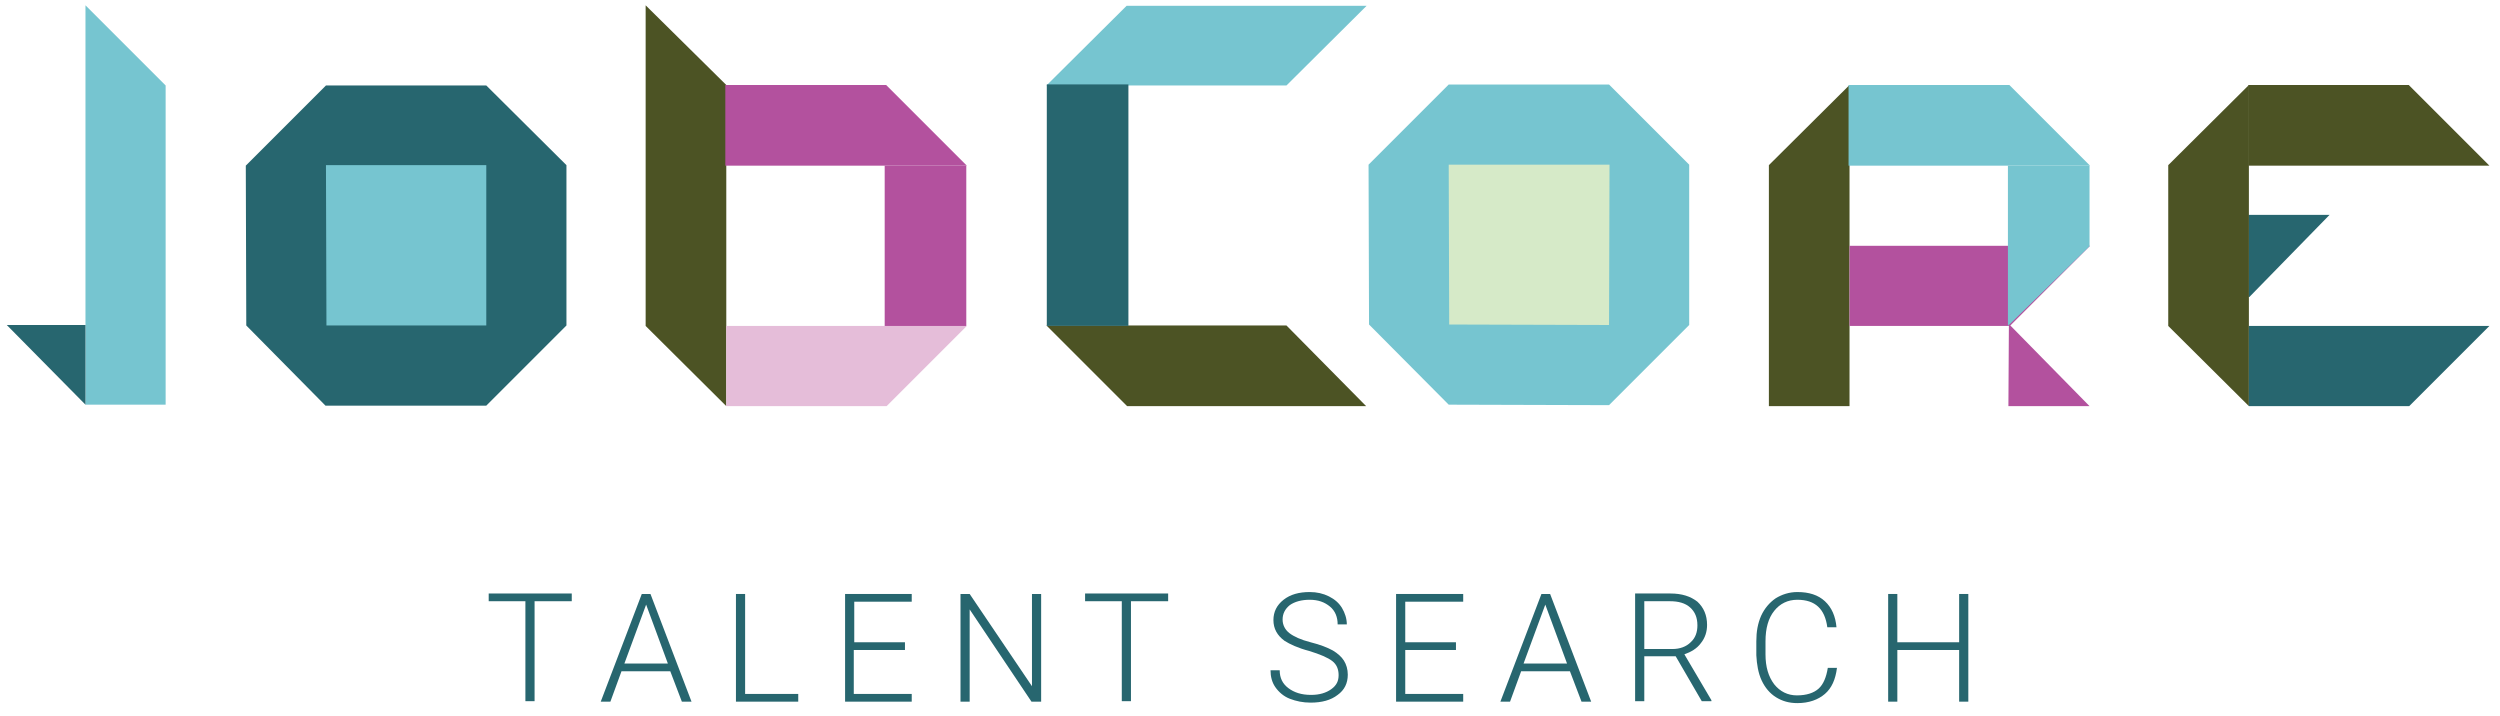
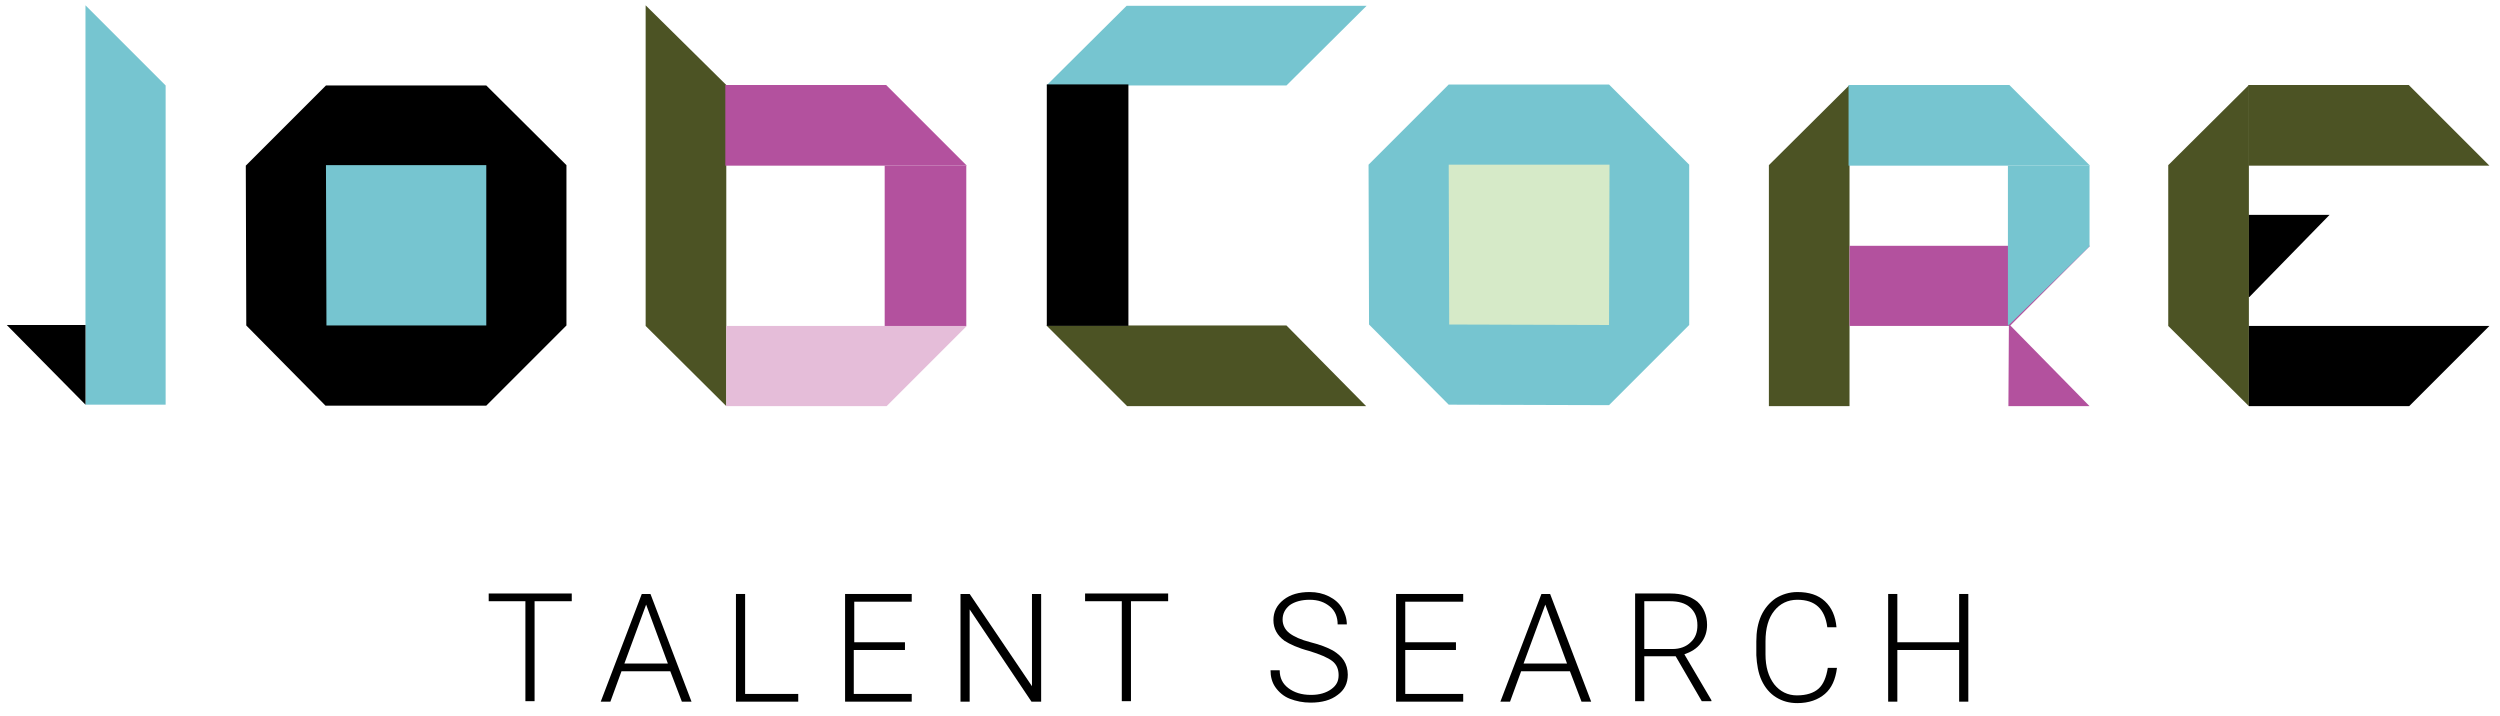
<svg xmlns="http://www.w3.org/2000/svg" version="1.1" id="Layer_1" x="0px" y="0px" viewBox="0 0 517.7 148.1" style="enable-background:new 0 0 517.7 148.1;" xml:space="preserve">
  <style type="text/css">
	.st0{fill:#76C5D0;}
- 	.st1{fill:#27666F;}
+ 	.st1{fill:#000000;}
	.st2{fill:#D6EAC8;}
	.st3{fill:#4C5324;}
	.st4{fill:#B3519E;}
	.st5{fill:#E5BDD9;}
</style>
  <g>
    <polygon class="st0" points="34.3,83.8 17.7,83.8 17.7,1.1 34.3,17.7  " />
    <polygon class="st1" points="1.4,67.3 17.7,83.8 17.7,67.3  " />
  </g>
  <g>
    <polygon class="st1" points="67.5,17.7 50.9,34.3 51,67.4 67.4,84 100.7,84 117.3,67.4 117.3,34.2 100.7,17.7  " />
    <polygon class="st0" points="67.5,34.2 100.7,34.2 100.7,67.4 67.6,67.4  " />
  </g>
  <g>
    <polygon class="st0" points="300,17.5 283.4,34.1 283.5,67.2 300,83.8 333.2,83.9 349.8,67.3 349.8,34.1 333.2,17.5  " />
    <polygon class="st2" points="300,34.1 333.3,34.1 333.2,67.3 300.1,67.2  " />
  </g>
  <g>
    <polygon class="st3" points="150.4,84.1 133.7,67.5 133.7,1.1 150.4,17.6  " />
    <polygon class="st4" points="200.2,34.3 150.2,34.3 150.2,17.6 183.5,17.6  " />
    <polygon class="st5" points="200.2,67.5 150.4,67.5 150.4,84.1 183.6,84.1  " />
    <rect x="183.2" y="34.3" class="st4" width="16.9" height="33.2" />
  </g>
  <g>
    <polygon class="st3" points="383,84.1 366.3,84.1 366.3,34.2 383,17.6  " />
    <polygon class="st0" points="432.8,34.3 382.8,34.3 382.8,17.6 416.1,17.6  " />
    <polygon class="st4" points="432.8,50.9 383,50.9 383,67.5 416.2,67.5  " />
    <polygon class="st0" points="432.7,51 415.8,67.5 415.8,34.3 432.7,34.3  " />
    <polygon class="st4" points="416.1,67.2 432.7,84.1 415.9,84.1 416,67.2  " />
  </g>
  <g>
    <polygon class="st1" points="465.8,61.5 482.4,44.5 465.6,44.5 465.6,61.5  " />
    <polygon class="st3" points="465.7,84.1 449,67.5 449,34.2 465.7,17.6  " />
    <polygon class="st3" points="515.5,34.3 465.6,34.3 465.6,17.6 498.8,17.6  " />
    <polygon class="st1" points="515.5,67.5 465.7,67.5 465.7,84.1 498.9,84.1  " />
  </g>
  <g>
    <polygon class="st3" points="216.7,67.4 266.4,67.4 282.9,84.1 233.4,84.1  " />
    <polygon class="st0" points="216.7,17.7 266.4,17.7 283,1.2 233.3,1.2  " />
    <rect x="216.7" y="17.5" transform="matrix(-1 -1.224647e-16 1.224647e-16 -1 450.3719 84.98)" class="st1" width="16.9" height="50" />
  </g>
  <g>
    <path class="st1" d="M118.4,124.5h-7.7v20.7h-1.9v-20.7h-7.6v-1.6h17.2V124.5z" />
    <path class="st1" d="M138.8,139h-10.1l-2.3,6.3h-2l8.5-22.3h1.8l8.5,22.3h-2L138.8,139z M129.3,137.4h9l-4.5-12.2L129.3,137.4z" />
    <path class="st1" d="M154.3,143.7h11v1.6h-12.9v-22.3h1.9V143.7z" />
    <path class="st1" d="M187.3,134.6h-10.5v9.1h12v1.6H175v-22.3h13.8v1.6h-11.9v8.4h10.5V134.6z" />
    <path class="st1" d="M215.5,145.3h-1.9l-12.8-19.1v19.1h-1.9v-22.3h1.9l12.9,19.1v-19.1h1.9V145.3z" />
    <path class="st1" d="M241.9,124.5h-7.7v20.7h-1.9v-20.7h-7.6v-1.6h17.2V124.5z" />
    <path class="st1" d="M277.2,139.8c0-1.2-0.4-2.2-1.3-2.9c-0.9-0.7-2.5-1.4-4.8-2.1c-2.3-0.6-4-1.4-5.1-2.1   c-1.5-1.1-2.3-2.5-2.3-4.3c0-1.7,0.7-3.1,2.1-4.2c1.4-1.1,3.2-1.6,5.4-1.6c1.5,0,2.8,0.3,4,0.9c1.2,0.6,2.1,1.4,2.7,2.4   c0.6,1,1,2.2,1,3.4H277c0-1.5-0.5-2.8-1.6-3.7s-2.4-1.4-4.2-1.4c-1.7,0-3.1,0.4-4.1,1.1c-1,0.8-1.5,1.8-1.5,3   c0,1.1,0.5,2.1,1.4,2.8c0.9,0.7,2.4,1.4,4.4,1.9c2,0.5,3.5,1.1,4.6,1.7c1,0.6,1.8,1.3,2.3,2.1c0.5,0.8,0.8,1.8,0.8,2.9   c0,1.8-0.7,3.2-2.1,4.2c-1.4,1.1-3.3,1.6-5.6,1.6c-1.6,0-3-0.3-4.3-0.8s-2.3-1.4-3-2.4c-0.7-1-1-2.2-1-3.5h1.9   c0,1.6,0.6,2.8,1.8,3.7c1.2,0.9,2.7,1.4,4.7,1.4c1.7,0,3.1-0.4,4.2-1.2S277.2,141,277.2,139.8z" />
    <path class="st1" d="M301.5,134.6H291v9.1h12v1.6h-13.9v-22.3H303v1.6H291v8.4h10.5V134.6z" />
    <path class="st1" d="M325.1,139H315l-2.3,6.3h-2l8.5-22.3h1.8l8.5,22.3h-2L325.1,139z M315.5,137.4h9l-4.5-12.2L315.5,137.4z" />
    <path class="st1" d="M347,135.9h-6.5v9.3h-1.9v-22.3h7.3c2.4,0,4.2,0.6,5.6,1.7c1.3,1.2,2,2.8,2,4.8c0,1.4-0.4,2.7-1.3,3.8   c-0.8,1.1-2,1.8-3.4,2.3l5.6,9.5v0.2h-2L347,135.9z M340.5,134.4h5.8c1.6,0,2.9-0.5,3.8-1.4c1-0.9,1.4-2.1,1.4-3.5   c0-1.6-0.5-2.8-1.5-3.7c-1-0.9-2.4-1.3-4.2-1.3h-5.3V134.4z" />
    <path class="st1" d="M380.4,138.3c-0.3,2.4-1.1,4.2-2.5,5.4c-1.4,1.2-3.3,1.9-5.7,1.9c-1.7,0-3.1-0.4-4.4-1.2c-1.3-0.8-2.3-2-3-3.5   c-0.7-1.5-1-3.3-1.1-5.2v-2.9c0-2,0.3-3.7,1-5.3c0.7-1.5,1.7-2.7,3-3.6c1.3-0.8,2.8-1.3,4.5-1.3c2.4,0,4.3,0.6,5.7,1.9   s2.2,3.1,2.4,5.4h-1.9c-0.5-3.8-2.5-5.7-6.2-5.7c-2,0-3.6,0.8-4.8,2.3s-1.8,3.6-1.8,6.3v2.7c0,2.6,0.6,4.6,1.8,6.2   c1.2,1.5,2.8,2.3,4.7,2.3c2,0,3.5-0.5,4.5-1.4c1-0.9,1.6-2.4,1.9-4.3H380.4z" />
    <path class="st1" d="M407.6,145.3h-1.9v-10.7h-12.8v10.7H391v-22.3h1.9v10h12.8v-10h1.9V145.3z" />
  </g>
</svg>
